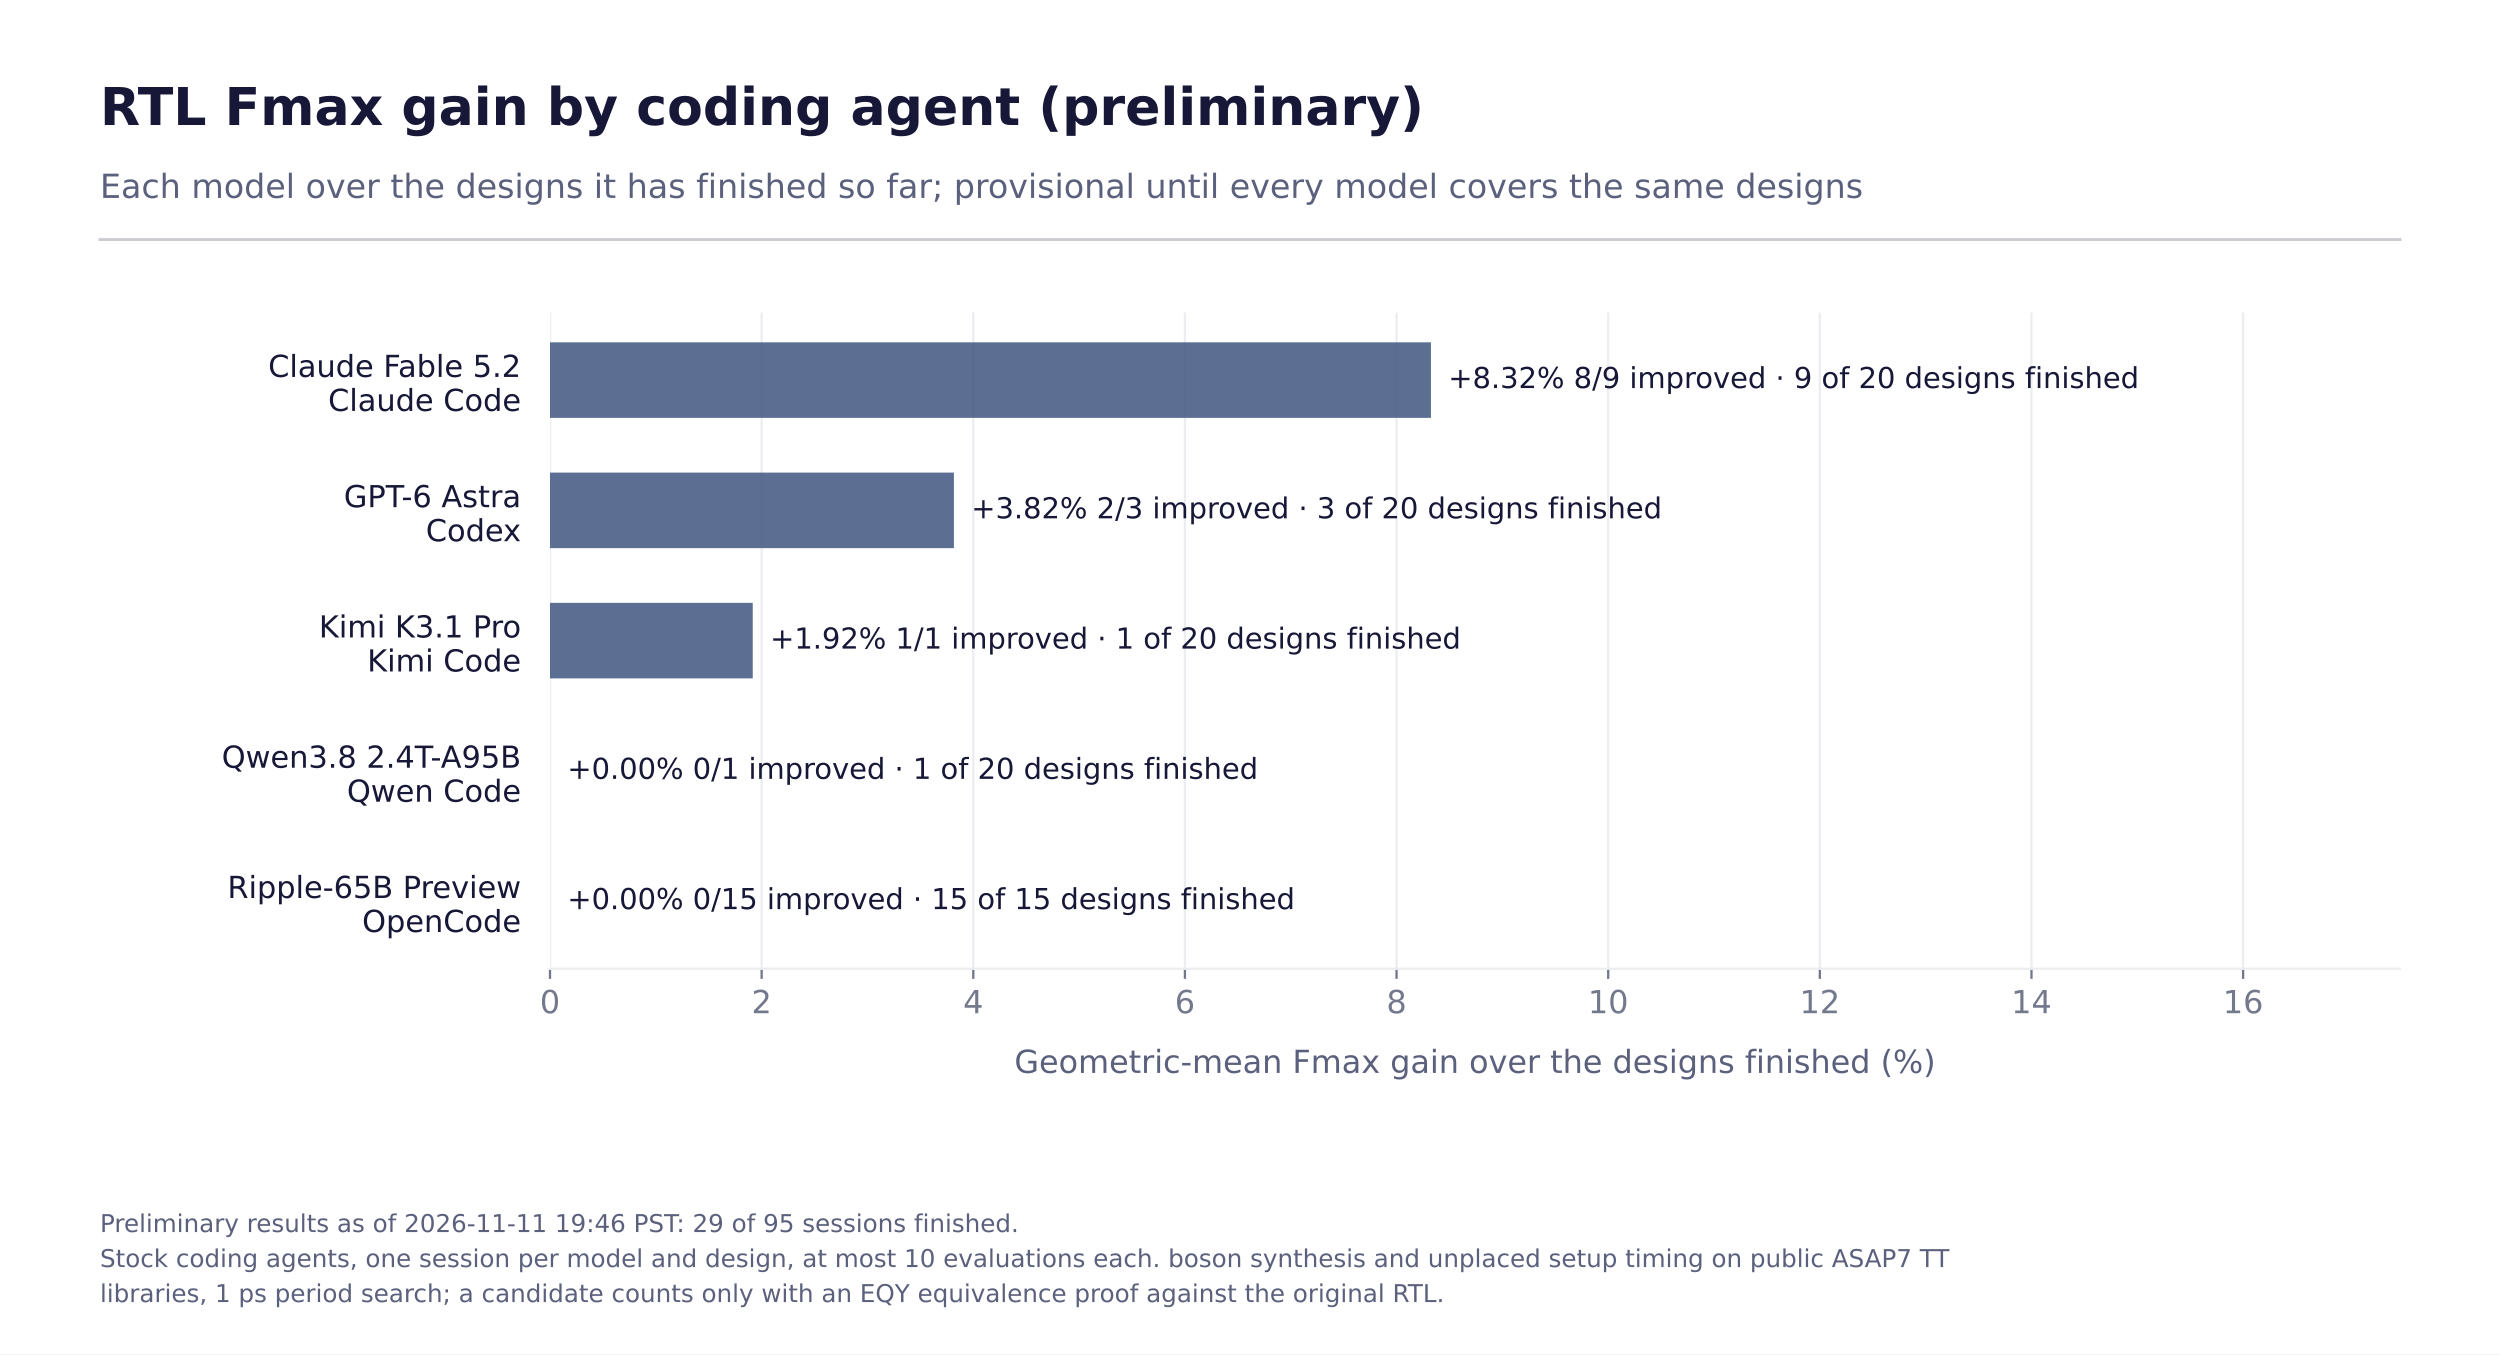
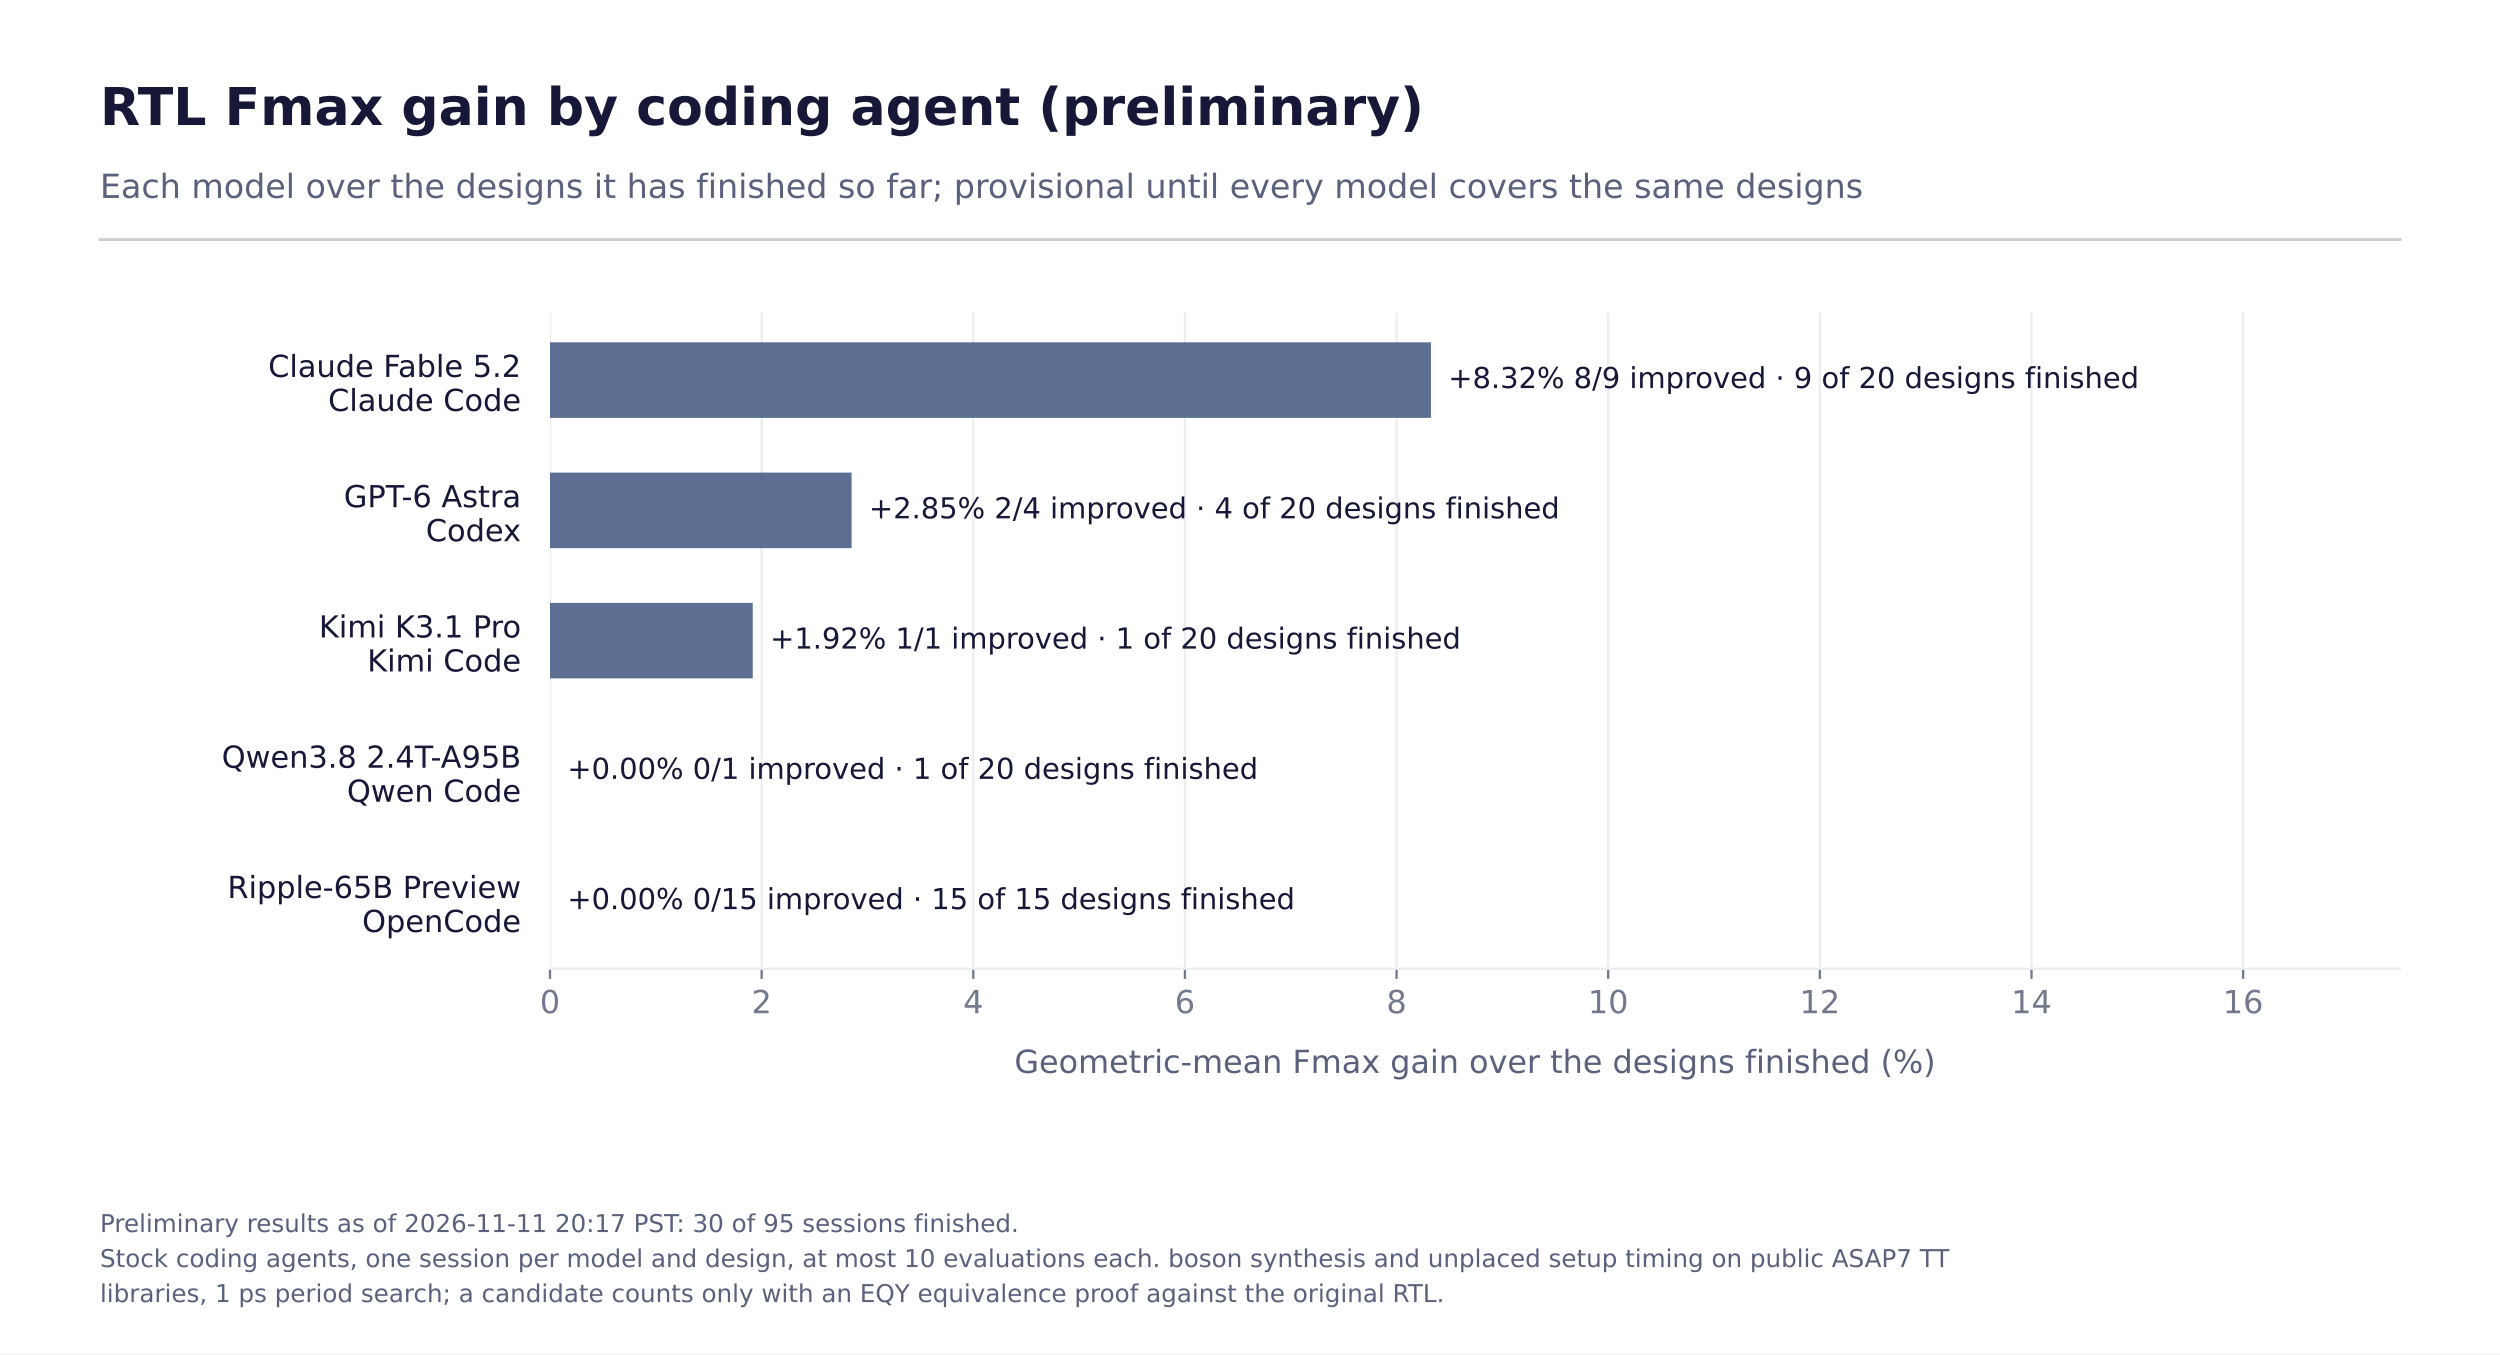
<svg xmlns="http://www.w3.org/2000/svg" xmlns:xlink="http://www.w3.org/1999/xlink" width="864pt" height="468pt" viewBox="0 0 864 468" version="1.1">
  <defs>
    <style type="text/css">*{stroke-linejoin: round; stroke-linecap: butt}</style>
  </defs>
  <g id="figure_1">
    <g id="patch_1">
      <path d="M 0 468  L 864 468  L 864 0  L 0 0  z " style="fill: #ffffff" />
    </g>
    <g id="axes_1">
      <g id="patch_2">
        <path d="M 190.08 334.8  L 829.44 334.8  L 829.44 108  L 190.08 108  z " style="fill: #ffffff" />
      </g>
      <g id="matplotlib.axis_1">
        <g id="xtick_1">
          <g id="line2d_1">
            <path d="M 190.08 334.8  L 190.08 108  " clip-path="url(#p4ebb32de9a)" style="fill: none; stroke: #ebedf0; stroke-width: 0.8; stroke-linecap: square" />
          </g>
          <g id="line2d_2">
            <defs>
              <path id="m93d353a957" d="M 0 0  L 0 3.5  " style="stroke: #74788d; stroke-width: 0.8" />
            </defs>
            <g>
              <use xlink:href="#m93d353a957" x="190.08" y="334.8" style="fill: #74788d; stroke: #74788d; stroke-width: 0.8" />
            </g>
          </g>
          <g id="text_1">
            <text style="fill: #74788d; font: 11px 'DejaVu Sans'; text-anchor: middle" x="190.08" y="350.158" transform="rotate(-0 190.08 350.1583)">0</text>
          </g>
        </g>
        <g id="xtick_2">
          <g id="line2d_3">
            <path d="M 263.223 334.8  L 263.223 108  " clip-path="url(#p4ebb32de9a)" style="fill: none; stroke: #ebedf0; stroke-width: 0.8; stroke-linecap: square" />
          </g>
          <g id="line2d_4">
            <g>
              <use xlink:href="#m93d353a957" x="263.223" y="334.8" style="fill: #74788d; stroke: #74788d; stroke-width: 0.8" />
            </g>
          </g>
          <g id="text_2">
            <text style="fill: #74788d; font: 11px 'DejaVu Sans'; text-anchor: middle" x="263.223" y="350.158" transform="rotate(-0 263.2229 350.1583)">2</text>
          </g>
        </g>
        <g id="xtick_3">
          <g id="line2d_5">
            <path d="M 336.366 334.8  L 336.366 108  " clip-path="url(#p4ebb32de9a)" style="fill: none; stroke: #ebedf0; stroke-width: 0.8; stroke-linecap: square" />
          </g>
          <g id="line2d_6">
            <g>
              <use xlink:href="#m93d353a957" x="336.366" y="334.8" style="fill: #74788d; stroke: #74788d; stroke-width: 0.8" />
            </g>
          </g>
          <g id="text_3">
            <text style="fill: #74788d; font: 11px 'DejaVu Sans'; text-anchor: middle" x="336.366" y="350.158" transform="rotate(-0 336.3657 350.1583)">4</text>
          </g>
        </g>
        <g id="xtick_4">
          <g id="line2d_7">
            <path d="M 409.509 334.8  L 409.509 108  " clip-path="url(#p4ebb32de9a)" style="fill: none; stroke: #ebedf0; stroke-width: 0.8; stroke-linecap: square" />
          </g>
          <g id="line2d_8">
            <g>
              <use xlink:href="#m93d353a957" x="409.509" y="334.8" style="fill: #74788d; stroke: #74788d; stroke-width: 0.8" />
            </g>
          </g>
          <g id="text_4">
            <text style="fill: #74788d; font: 11px 'DejaVu Sans'; text-anchor: middle" x="409.509" y="350.158" transform="rotate(-0 409.5086 350.1583)">6</text>
          </g>
        </g>
        <g id="xtick_5">
          <g id="line2d_9">
            <path d="M 482.651 334.8  L 482.651 108  " clip-path="url(#p4ebb32de9a)" style="fill: none; stroke: #ebedf0; stroke-width: 0.8; stroke-linecap: square" />
          </g>
          <g id="line2d_10">
            <g>
              <use xlink:href="#m93d353a957" x="482.651" y="334.8" style="fill: #74788d; stroke: #74788d; stroke-width: 0.8" />
            </g>
          </g>
          <g id="text_5">
            <text style="fill: #74788d; font: 11px 'DejaVu Sans'; text-anchor: middle" x="482.651" y="350.158" transform="rotate(-0 482.6514 350.1583)">8</text>
          </g>
        </g>
        <g id="xtick_6">
          <g id="line2d_11">
            <path d="M 555.794 334.8  L 555.794 108  " clip-path="url(#p4ebb32de9a)" style="fill: none; stroke: #ebedf0; stroke-width: 0.8; stroke-linecap: square" />
          </g>
          <g id="line2d_12">
            <g>
              <use xlink:href="#m93d353a957" x="555.794" y="334.8" style="fill: #74788d; stroke: #74788d; stroke-width: 0.8" />
            </g>
          </g>
          <g id="text_6">
            <text style="fill: #74788d; font: 11px 'DejaVu Sans'; text-anchor: middle" x="555.794" y="350.158" transform="rotate(-0 555.7943 350.1583)">10</text>
          </g>
        </g>
        <g id="xtick_7">
          <g id="line2d_13">
            <path d="M 628.937 334.8  L 628.937 108  " clip-path="url(#p4ebb32de9a)" style="fill: none; stroke: #ebedf0; stroke-width: 0.8; stroke-linecap: square" />
          </g>
          <g id="line2d_14">
            <g>
              <use xlink:href="#m93d353a957" x="628.937" y="334.8" style="fill: #74788d; stroke: #74788d; stroke-width: 0.8" />
            </g>
          </g>
          <g id="text_7">
            <text style="fill: #74788d; font: 11px 'DejaVu Sans'; text-anchor: middle" x="628.937" y="350.158" transform="rotate(-0 628.9371 350.1583)">12</text>
          </g>
        </g>
        <g id="xtick_8">
          <g id="line2d_15">
            <path d="M 702.08 334.8  L 702.08 108  " clip-path="url(#p4ebb32de9a)" style="fill: none; stroke: #ebedf0; stroke-width: 0.8; stroke-linecap: square" />
          </g>
          <g id="line2d_16">
            <g>
              <use xlink:href="#m93d353a957" x="702.08" y="334.8" style="fill: #74788d; stroke: #74788d; stroke-width: 0.8" />
            </g>
          </g>
          <g id="text_8">
            <text style="fill: #74788d; font: 11px 'DejaVu Sans'; text-anchor: middle" x="702.08" y="350.158" transform="rotate(-0 702.08 350.1583)">14</text>
          </g>
        </g>
        <g id="xtick_9">
          <g id="line2d_17">
            <path d="M 775.223 334.8  L 775.223 108  " clip-path="url(#p4ebb32de9a)" style="fill: none; stroke: #ebedf0; stroke-width: 0.8; stroke-linecap: square" />
          </g>
          <g id="line2d_18">
            <g>
              <use xlink:href="#m93d353a957" x="775.223" y="334.8" style="fill: #74788d; stroke: #74788d; stroke-width: 0.8" />
            </g>
          </g>
          <g id="text_9">
            <text style="fill: #74788d; font: 11px 'DejaVu Sans'; text-anchor: middle" x="775.223" y="350.158" transform="rotate(-0 775.2229 350.1583)">16</text>
          </g>
        </g>
        <g id="text_10">
          <text style="fill: #5b607d; font: 11px 'DejaVu Sans'; text-anchor: middle" x="509.76" y="370.804" transform="rotate(-0 509.76 370.8042)">Geometric-mean Fmax gain over the designs finished (%)</text>
        </g>
      </g>
      <g id="matplotlib.axis_2">
        <g id="ytick_1">
          <g id="line2d_19" />
          <g id="text_11">
            <text style="fill: #171738; font: 10.5px 'DejaVu Sans'" transform="translate(92.68391 130.2724)">Claude Fable 5.2</text>
            <text style="fill: #171738; font: 10.5px 'DejaVu Sans'" transform="translate(113.3952 142.0301)">Claude Code</text>
          </g>
        </g>
        <g id="ytick_2">
          <g id="line2d_20" />
          <g id="text_12">
            <text style="fill: #171738; font: 10.5px 'DejaVu Sans'" transform="translate(118.8322 175.2903)">GPT-6 Astra</text>
            <text style="fill: #171738; font: 10.5px 'DejaVu Sans'" transform="translate(147.1658 187.048)">Codex</text>
          </g>
        </g>
        <g id="ytick_3">
          <g id="line2d_21" />
          <g id="text_13">
            <text style="fill: #171738; font: 10.5px 'DejaVu Sans'" transform="translate(110.2222 220.3082)">Kimi K3.1 Pro</text>
            <text style="fill: #171738; font: 10.5px 'DejaVu Sans'" transform="translate(126.9123 232.0659)">Kimi Code</text>
          </g>
        </g>
        <g id="ytick_4">
          <g id="line2d_22" />
          <g id="text_14">
            <text style="fill: #171738; font: 10.5px 'DejaVu Sans'" transform="translate(76.62383 265.326)">Qwen3.8 2.4T-A95B</text>
            <text style="fill: #171738; font: 10.5px 'DejaVu Sans'" transform="translate(119.892 277.0837)">Qwen Code</text>
          </g>
        </g>
        <g id="ytick_5">
          <g id="line2d_23" />
          <g id="text_15">
            <text style="fill: #171738; font: 10.5px 'DejaVu Sans'" transform="translate(78.59914 310.3439)">Ripple-65B Preview</text>
            <text style="fill: #171738; font: 10.5px 'DejaVu Sans'" transform="translate(125.1502 322.1016)">OpenCode</text>
          </g>
        </g>
      </g>
      <g id="patch_3">
        <path d="M 190.08 118.309  L 494.537 118.309  L 494.537 144.419  L 190.08 144.419  z " clip-path="url(#p4ebb32de9a)" style="fill: #3f5680; opacity: 0.85" />
      </g>
      <g id="patch_4">
-         <path d="M 190.08 163.327  L 329.673 163.327  L 329.673 189.437  L 190.08 189.437  z " clip-path="url(#p4ebb32de9a)" style="fill: #3f5680; opacity: 0.85" />
+         <path d="M 190.08 163.327  L 294.309 163.327  L 294.309 189.437  L 190.08 189.437  z " clip-path="url(#p4ebb32de9a)" style="fill: #3f5680; opacity: 0.85" />
      </g>
      <g id="patch_5">
        <path d="M 190.08 208.345  L 260.151 208.345  L 260.151 234.455  L 190.08 234.455  z " clip-path="url(#p4ebb32de9a)" style="fill: #3f5680; opacity: 0.85" />
      </g>
      <g id="patch_6">
        <path d="M 190.08 253.363  L 190.08 253.363  L 190.08 279.473  L 190.08 279.473  z " clip-path="url(#p4ebb32de9a)" style="fill: #3f5680; opacity: 0.85" />
      </g>
      <g id="patch_7">
        <path d="M 190.08 298.381  L 190.08 298.381  L 190.08 324.491  L 190.08 324.491  z " clip-path="url(#p4ebb32de9a)" style="fill: #3f5680; opacity: 0.85" />
      </g>
      <g id="patch_8">
        <path d="M 190.08 334.8  L 829.44 334.8  " style="fill: none; stroke: #ebedf0; stroke-width: 0.8; stroke-linejoin: miter; stroke-linecap: square" />
      </g>
      <g id="text_16">
        <text style="fill: #171738; font: 10px 'DejaVu Sans'; text-anchor: start" x="500.537" y="134.124" transform="rotate(-0 500.5371 134.1236)">+8.32%   8/9 improved · 9 of 20 designs finished</text>
      </g>
      <g id="text_17">
-         <text style="fill: #171738; font: 10px 'DejaVu Sans'; text-anchor: start" x="335.673" y="179.142" transform="rotate(-0 335.6731 179.1415)">+3.82%   2/3 improved · 3 of 20 designs finished</text>
+         <text style="fill: #171738; font: 10px 'DejaVu Sans'; text-anchor: start" x="300.309" y="179.142" transform="rotate(-0 300.3086 179.1415)">+2.85%   2/4 improved · 4 of 20 designs finished</text>
      </g>
      <g id="text_18">
        <text style="fill: #171738; font: 10px 'DejaVu Sans'; text-anchor: start" x="266.151" y="224.159" transform="rotate(-0 266.1509 224.1594)">+1.92%   1/1 improved · 1 of 20 designs finished</text>
      </g>
      <g id="text_19">
        <text style="fill: #171738; font: 10px 'DejaVu Sans'; text-anchor: start" x="196.08" y="269.177" transform="rotate(-0 196.08 269.1772)">+0.00%   0/1 improved · 1 of 20 designs finished</text>
      </g>
      <g id="text_20">
        <text style="fill: #171738; font: 10px 'DejaVu Sans'; text-anchor: start" x="196.08" y="314.195" transform="rotate(-0 196.08 314.1951)">+0.00%   0/15 improved · 15 of 15 designs finished</text>
      </g>
    </g>
    <g id="line2d_24">
      <path d="M 34.56 82.8  L 829.44 82.8  " style="fill: none; stroke: #171738; stroke-opacity: 0.22; stroke-linecap: square" />
    </g>
    <g id="text_21">
      <text style="fill: #171738; font: 700 18px 'DejaVu Sans'; text-anchor: start" x="34.56" y="43.2" transform="rotate(-0 34.56 43.2)">RTL Fmax gain by coding agent (preliminary)</text>
    </g>
    <g id="text_22">
      <text style="fill: #5b607d; font: 11.5px 'DejaVu Sans'; text-anchor: start" x="34.56" y="68.4" transform="rotate(-0 34.56 68.4)">Each model over the designs it has finished so far; provisional until every model covers the same designs</text>
    </g>
    <g id="text_23">
-       <text style="fill: #5b607d; font: 8.5px 'DejaVu Sans'" transform="translate(34.56 425.7968)">Preliminary results as of 2026-11-11 19:46 PST: 29 of 95 sessions finished.</text>
+       <text style="fill: #5b607d; font: 8.5px 'DejaVu Sans'" transform="translate(34.56 425.7968)">Preliminary results as of 2026-11-11 20:17 PST: 30 of 95 sessions finished.</text>
      <text style="fill: #5b607d; font: 8.5px 'DejaVu Sans'" transform="translate(34.56 437.8984)">Stock coding agents, one session per model and design, at most 10 evaluations each. boson synthesis and unplaced setup timing on public ASAP7 TT</text>
      <text style="fill: #5b607d; font: 8.5px 'DejaVu Sans'" transform="translate(34.56 450)">libraries, 1 ps period search; a candidate counts only with an EQY equivalence proof against the original RTL.</text>
    </g>
  </g>
  <defs>
    <clipPath id="p4ebb32de9a">
      <rect x="190.08" y="108" width="639.36" height="226.8" />
    </clipPath>
  </defs>
</svg>
